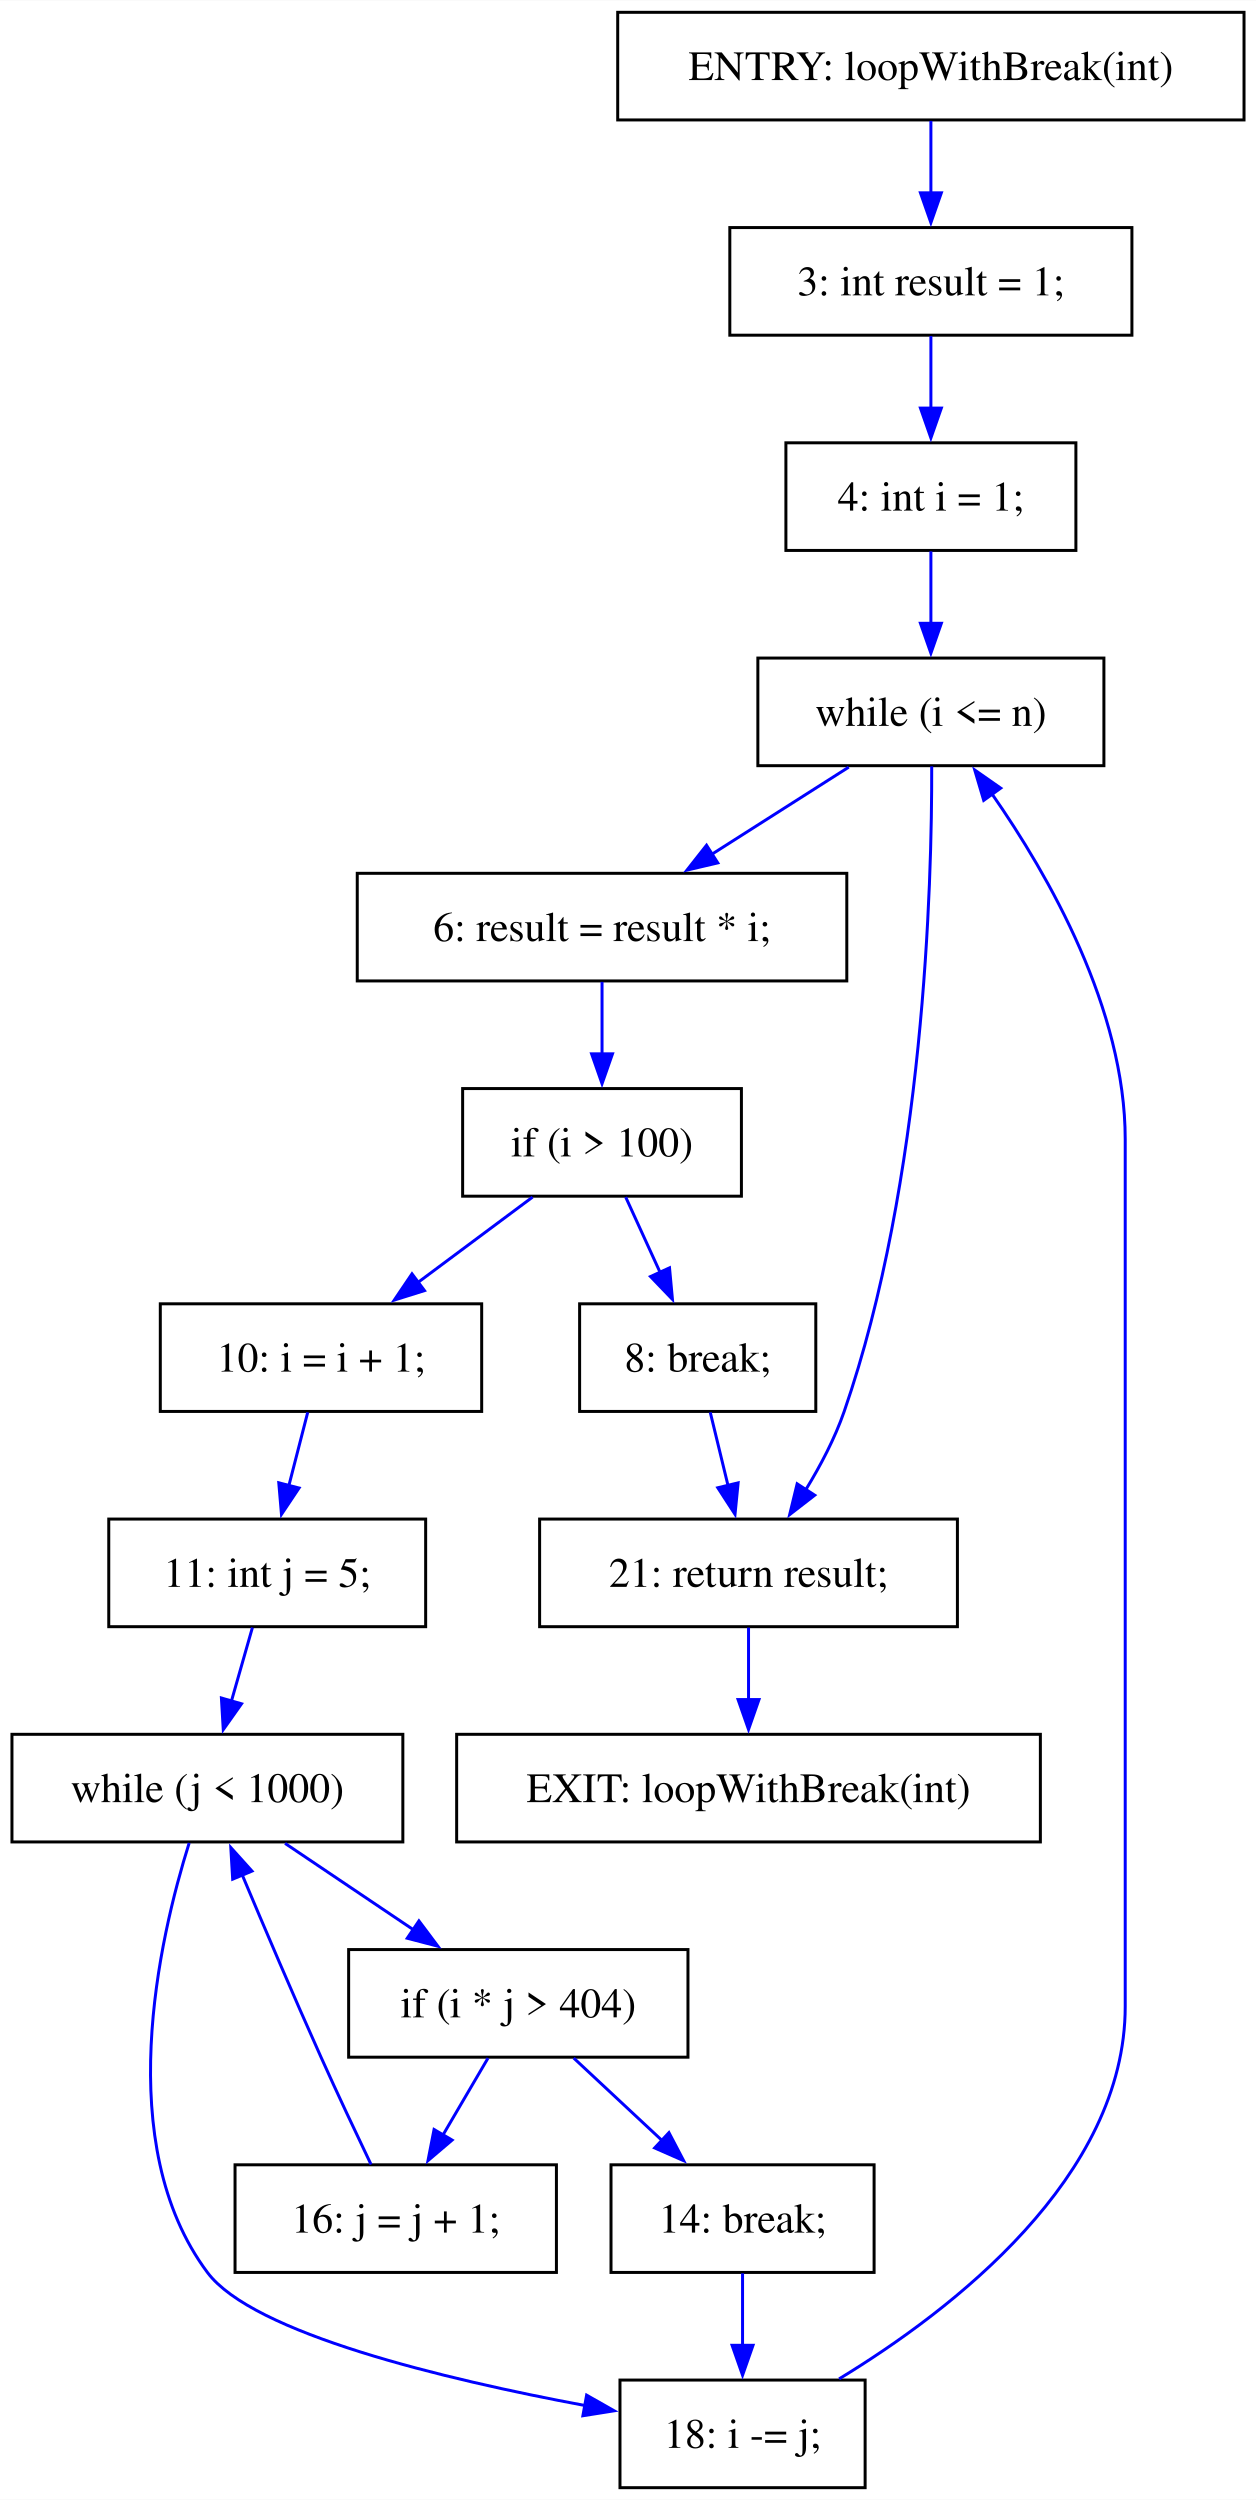
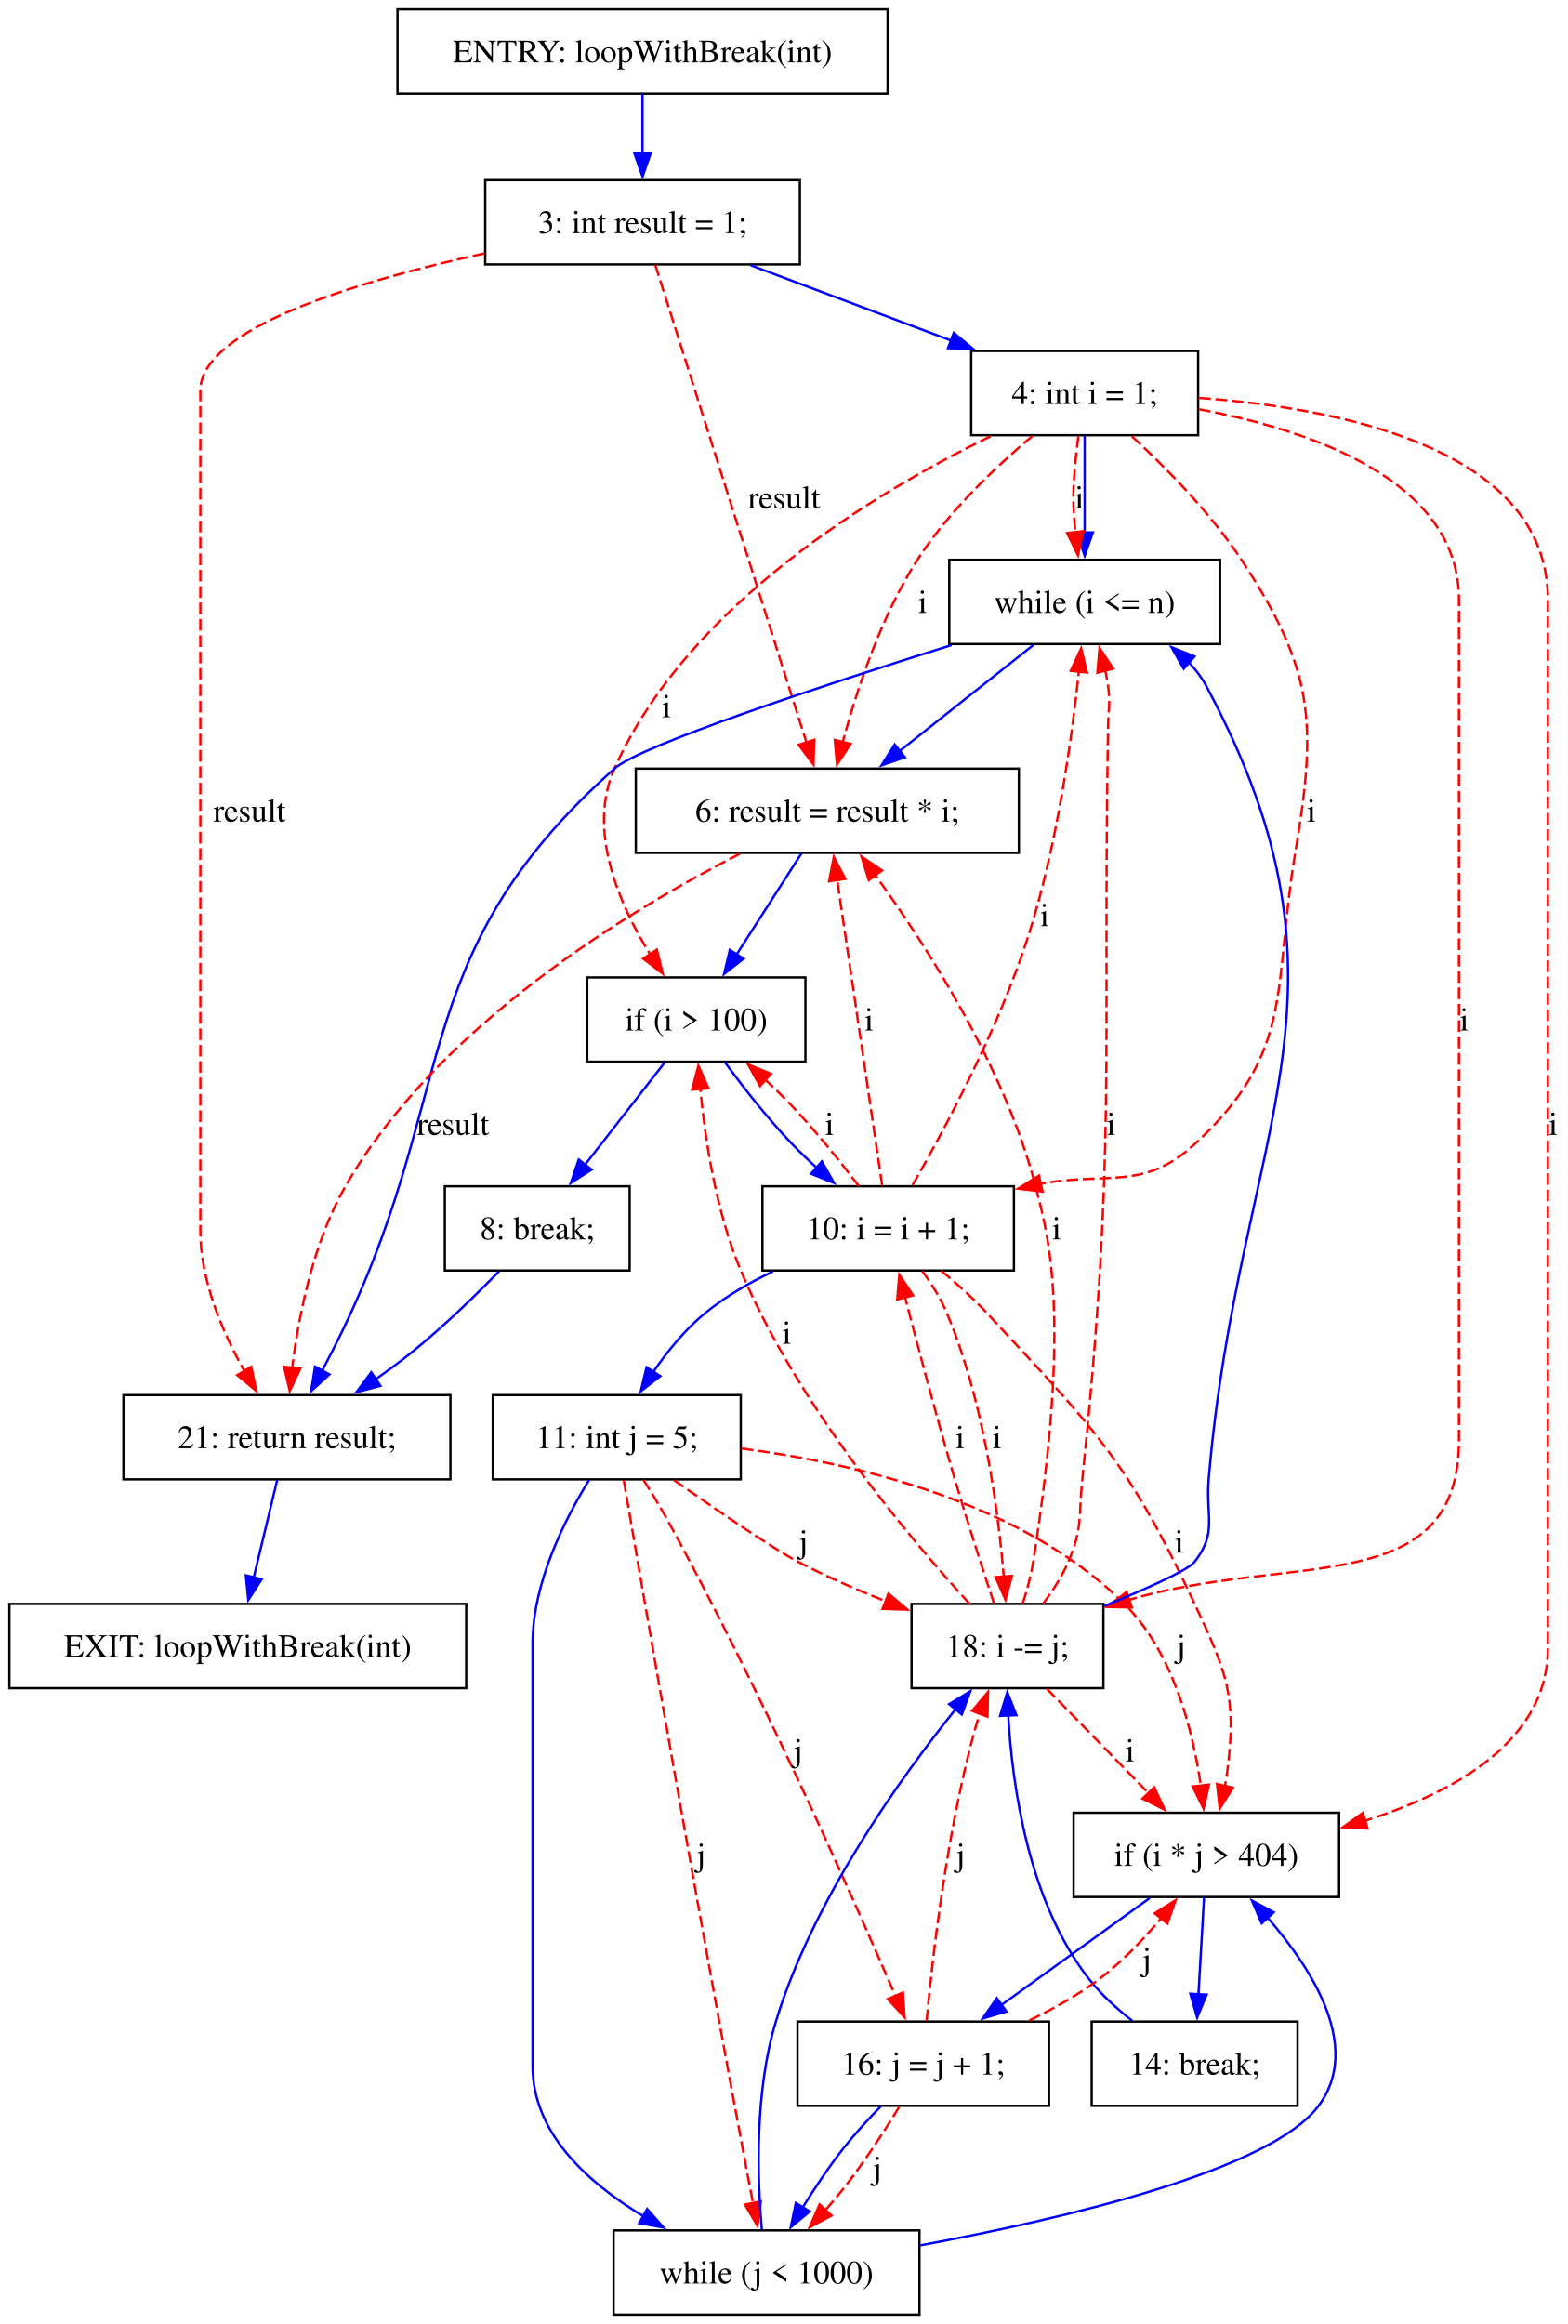
- <svg xmlns="http://www.w3.org/2000/svg" width="420pt" height="836pt" viewBox="0.00 0.00 420.12 836.00">
-   <g id="graph0" class="graph" transform="scale(1 1) rotate(0) translate(4 832)">
-     <polygon fill="white" stroke="none" points="-4,4 -4,-832 416.12,-832 416.12,4 -4,4" />
+ <svg xmlns="http://www.w3.org/2000/svg" width="670pt" height="993pt" viewBox="0.00 0.00 670.12 993.25">
+   <g id="graph0" class="graph" transform="scale(1 1) rotate(0) translate(4 989.25)">
+     <polygon fill="white" stroke="none" points="-4,4 -4,-989.25 666.12,-989.25 666.12,4 -4,4" />
    <g id="node1" class="node">
-       <polygon fill="none" stroke="black" points="412.12,-828 202.62,-828 202.62,-792 412.12,-792 412.12,-828" />
-       <text text-anchor="middle" x="307.38" y="-805.33" font-family="Times,serif" font-size="14.00">ENTRY: loopWithBreak(int)</text>
+       <polygon fill="none" stroke="black" points="375.38,-985.25 165.88,-985.25 165.88,-949.25 375.38,-949.25 375.38,-985.25" />
+       <text text-anchor="middle" x="270.62" y="-962.58" font-family="Times,serif" font-size="14.00">ENTRY: loopWithBreak(int)</text>
    </g>
    <g id="node3" class="node">
-       <polygon fill="none" stroke="black" points="374.62,-756 240.12,-756 240.12,-720 374.62,-720 374.62,-756" />
-       <text text-anchor="middle" x="307.38" y="-733.33" font-family="Times,serif" font-size="14.00">3: int result = 1;</text>
+       <polygon fill="none" stroke="black" points="337.88,-912.25 203.38,-912.25 203.38,-876.25 337.88,-876.25 337.88,-912.25" />
+       <text text-anchor="middle" x="270.62" y="-889.58" font-family="Times,serif" font-size="14.00">3: int result = 1;</text>
    </g>
    <g id="edge6" class="edge">
-       <path fill="none" stroke="blue" d="M307.38,-791.7C307.38,-784.41 307.38,-775.73 307.38,-767.54" />
-       <polygon fill="blue" stroke="blue" points="310.88,-767.62 307.38,-757.62 303.88,-767.62 310.88,-767.62" />
+       <path fill="none" stroke="blue" d="M270.62,-949.06C270.62,-941.48 270.62,-932.35 270.62,-923.79" />
+       <polygon fill="blue" stroke="blue" points="274.13,-923.79 270.63,-913.79 267.13,-923.79 274.13,-923.79" />
    </g>
    <g id="node2" class="node">
-       <polygon fill="none" stroke="black" points="344,-252 148.75,-252 148.75,-216 344,-216 344,-252" />
-       <text text-anchor="middle" x="246.38" y="-229.32" font-family="Times,serif" font-size="14.00">EXIT: loopWithBreak(int)</text>
+       <polygon fill="none" stroke="black" points="195.25,-303.75 0,-303.75 0,-267.75 195.25,-267.75 195.25,-303.75" />
+       <text text-anchor="middle" x="97.62" y="-281.07" font-family="Times,serif" font-size="14.00">EXIT: loopWithBreak(int)</text>
    </g>
    <g id="node4" class="node">
-       <polygon fill="none" stroke="black" points="355.88,-684 258.88,-684 258.88,-648 355.88,-648 355.88,-684" />
-       <text text-anchor="middle" x="307.38" y="-661.33" font-family="Times,serif" font-size="14.00">4: int i = 1;</text>
+       <polygon fill="none" stroke="black" points="508.12,-839.25 411.12,-839.25 411.12,-803.25 508.12,-803.25 508.12,-839.25" />
+       <text text-anchor="middle" x="459.62" y="-816.58" font-family="Times,serif" font-size="14.00">4: int i = 1;</text>
    </g>
    <g id="edge7" class="edge">
-       <path fill="none" stroke="blue" d="M307.38,-719.7C307.38,-712.41 307.38,-703.73 307.38,-695.54" />
-       <polygon fill="blue" stroke="blue" points="310.88,-695.62 307.38,-685.62 303.88,-695.62 310.88,-695.62" />
+       <path fill="none" stroke="blue" d="M316.86,-875.88C342.72,-866.17 375.16,-853.98 402.58,-843.68" />
+       <polygon fill="blue" stroke="blue" points="403.67,-847.01 411.8,-840.22 401.2,-840.46 403.67,-847.01" />
+     </g>
+     <g id="node6" class="node">
+       <polygon fill="none" stroke="black" points="431.5,-660.75 267.75,-660.75 267.75,-624.75 431.5,-624.75 431.5,-660.75" />
+       <text text-anchor="middle" x="349.62" y="-638.08" font-family="Times,serif" font-size="14.00">6: result = result * i;</text>
+     </g>
+     <g id="edge20" class="edge">
+       <path fill="none" stroke="red" stroke-dasharray="5,2" d="M276.05,-876.1C289.47,-833.73 324.29,-723.76 340.75,-671.77" />
+       <polygon fill="red" stroke="red" points="344.02,-673.05 343.7,-662.46 337.34,-670.94 344.02,-673.05" />
+       <text text-anchor="middle" x="331.12" y="-771.95" font-family="Times,serif" font-size="14.00">result</text>
+     </g>
+     <g id="node16" class="node">
+       <polygon fill="none" stroke="black" points="188.5,-393 48.75,-393 48.75,-357 188.5,-357 188.5,-393" />
+       <text text-anchor="middle" x="118.62" y="-370.32" font-family="Times,serif" font-size="14.00">21: return result;</text>
+     </g>
+     <g id="edge21" class="edge">
+       <path fill="none" stroke="red" stroke-dasharray="5,2" d="M202.93,-880.92C148.69,-869.06 81.62,-848.98 81.62,-822.25 81.62,-822.25 81.62,-822.25 81.62,-463.25 81.62,-441.86 91.17,-419.69 100.56,-403.05" />
+       <polygon fill="red" stroke="red" points="103.39,-405.14 105.53,-394.76 97.39,-401.54 103.39,-405.14" />
+       <text text-anchor="middle" x="102.62" y="-638.08" font-family="Times,serif" font-size="14.00">result</text>
    </g>
    <g id="node5" class="node">
-       <polygon fill="none" stroke="black" points="365.25,-612 249.5,-612 249.5,-576 365.25,-576 365.25,-612" />
-       <text text-anchor="middle" x="307.38" y="-589.33" font-family="Times,serif" font-size="14.00">while (i &lt;= n)</text>
+       <polygon fill="none" stroke="black" points="517.5,-750 401.75,-750 401.75,-714 517.5,-714 517.5,-750" />
+       <text text-anchor="middle" x="459.62" y="-727.33" font-family="Times,serif" font-size="14.00">while (i &lt;= n)</text>
    </g>
    <g id="edge8" class="edge">
-       <path fill="none" stroke="blue" d="M307.38,-647.7C307.38,-640.41 307.38,-631.73 307.38,-623.54" />
-       <polygon fill="blue" stroke="blue" points="310.88,-623.62 307.38,-613.62 303.88,-623.62 310.88,-623.62" />
-     </g>
-     <g id="node6" class="node">
-       <polygon fill="none" stroke="black" points="279.25,-540 115.5,-540 115.5,-504 279.25,-504 279.25,-540" />
-       <text text-anchor="middle" x="197.38" y="-517.33" font-family="Times,serif" font-size="14.00">6: result = result * i;</text>
+       <path fill="none" stroke="blue" d="M459.62,-803.01C459.62,-791.18 459.62,-775.2 459.62,-761.5" />
+       <polygon fill="blue" stroke="blue" points="463.13,-761.72 459.63,-751.72 456.13,-761.72 463.13,-761.72" />
+     </g>
+     <g id="edge23" class="edge">
+       <path fill="none" stroke="red" stroke-dasharray="5,2" d="M456.94,-802.85C456.2,-797.24 455.49,-791 455.12,-785.25 454.64,-777.6 454.64,-775.65 455.12,-768 455.26,-765.93 455.43,-763.8 455.64,-761.66" />
+       <polygon fill="red" stroke="red" points="459.09,-762.24 456.77,-751.91 452.14,-761.44 459.09,-762.24" />
+       <text text-anchor="middle" x="457.38" y="-771.95" font-family="Times,serif" font-size="14.00">i</text>
+     </g>
+     <g id="edge24" class="edge">
+       <path fill="none" stroke="red" stroke-dasharray="5,2" d="M437.33,-802.96C421.73,-789.86 401.39,-770.65 388.12,-750 372.58,-725.79 362.21,-694.45 356.19,-672.1" />
+       <polygon fill="red" stroke="red" points="359.6,-671.3 353.73,-662.47 352.81,-673.03 359.6,-671.3" />
+       <text text-anchor="middle" x="390.38" y="-727.33" font-family="Times,serif" font-size="14.00">i</text>
+     </g>
+     <g id="node7" class="node">
+       <polygon fill="none" stroke="black" points="340.25,-571.5 247,-571.5 247,-535.5 340.25,-535.5 340.25,-571.5" />
+       <text text-anchor="middle" x="293.62" y="-548.83" font-family="Times,serif" font-size="14.00">if (i &gt; 100)</text>
+     </g>
+     <g id="edge25" class="edge">
+       <path fill="none" stroke="red" stroke-dasharray="5,2" d="M419.43,-802.81C370.34,-778.94 289.97,-730.91 258.62,-660.75 246.93,-634.57 260.36,-603.26 273.83,-581.43" />
+       <polygon fill="red" stroke="red" points="276.74,-583.38 279.3,-573.1 270.89,-579.54 276.74,-583.38" />
+       <text text-anchor="middle" x="280.89" y="-682.7" font-family="Times,serif" font-size="14.00">i</text>
+     </g>
+     <g id="node9" class="node">
+       <polygon fill="none" stroke="black" points="429.38,-482.25 321.88,-482.25 321.88,-446.25 429.38,-446.25 429.38,-482.25" />
+       <text text-anchor="middle" x="375.62" y="-459.57" font-family="Times,serif" font-size="14.00">10: i = i + 1;</text>
+     </g>
+     <g id="edge26" class="edge">
+       <path fill="none" stroke="red" stroke-dasharray="5,2" d="M479.82,-802.76C494.29,-789.42 513.47,-769.99 526.62,-750 557.75,-702.73 558.99,-680.57 549.62,-624.75 539.94,-567.02 549.79,-539.79 506.62,-500.25 484.87,-480.32 469.91,-488.5 440.61,-483.34" />
+       <polygon fill="red" stroke="red" points="441.62,-479.98 431.1,-481.22 440.1,-486.81 441.62,-479.98" />
+       <text text-anchor="middle" x="556.53" y="-638.08" font-family="Times,serif" font-size="14.00">i</text>
+     </g>
+     <g id="node12" class="node">
+       <polygon fill="none" stroke="black" points="568.38,-214.5 454.88,-214.5 454.88,-178.5 568.38,-178.5 568.38,-214.5" />
+       <text text-anchor="middle" x="511.62" y="-191.82" font-family="Times,serif" font-size="14.00">if (i * j &gt; 404)</text>
+     </g>
+     <g id="edge27" class="edge">
+       <path fill="none" stroke="red" stroke-dasharray="5,2" d="M508.57,-819.18C567.2,-814.99 657.62,-797.99 657.62,-733 657.62,-733 657.62,-733 657.62,-284.75 657.62,-245.07 617.4,-223.01 579.18,-211" />
+       <polygon fill="red" stroke="red" points="580.52,-207.75 569.94,-208.3 578.56,-214.47 580.52,-207.75" />
+       <text text-anchor="middle" x="659.88" y="-504.2" font-family="Times,serif" font-size="14.00">i</text>
+     </g>
+     <g id="node15" class="node">
+       <polygon fill="none" stroke="black" points="467.62,-303.75 385.62,-303.75 385.62,-267.75 467.62,-267.75 467.62,-303.75" />
+       <text text-anchor="middle" x="426.62" y="-281.07" font-family="Times,serif" font-size="14.00">18: i -= j;</text>
+     </g>
+     <g id="edge28" class="edge">
+       <path fill="none" stroke="red" stroke-dasharray="5,2" d="M508.5,-814.33C555.55,-805.58 619.62,-784.26 619.62,-733 619.62,-733 619.62,-733 619.62,-374 619.62,-305.13 548.24,-325.97 478.47,-305.48" />
+       <polygon fill="red" stroke="red" points="479.77,-302.23 469.18,-302.45 477.6,-308.88 479.77,-302.23" />
+       <text text-anchor="middle" x="621.88" y="-548.83" font-family="Times,serif" font-size="14.00">i</text>
    </g>
    <g id="edge5" class="edge">
-       <path fill="none" stroke="blue" d="M279.9,-575.52C266.02,-566.68 248.98,-555.84 233.99,-546.3" />
-       <polygon fill="blue" stroke="blue" points="236.09,-543.49 225.78,-541.07 232.33,-549.39 236.09,-543.49" />
-     </g>
-     <g id="node16" class="node">
-       <polygon fill="none" stroke="black" points="316.25,-324 176.5,-324 176.5,-288 316.25,-288 316.25,-324" />
-       <text text-anchor="middle" x="246.38" y="-301.32" font-family="Times,serif" font-size="14.00">21: return result;</text>
+       <path fill="none" stroke="blue" d="M437.63,-713.55C421.14,-700.48 398.38,-682.42 380.13,-667.95" />
+       <polygon fill="blue" stroke="blue" points="382.78,-665.58 372.77,-662.11 378.43,-671.06 382.78,-665.58" />
    </g>
    <g id="edge9" class="edge">
-       <path fill="none" stroke="blue" d="M307.65,-575.78C307.76,-536.41 305.13,-437.23 278.38,-360 275.26,-351 270.47,-341.88 265.53,-333.81" />
-       <polygon fill="blue" stroke="blue" points="268.52,-331.98 260.14,-325.49 262.64,-335.79 268.52,-331.98" />
-     </g>
-     <g id="node7" class="node">
-       <polygon fill="none" stroke="black" points="244,-468 150.75,-468 150.75,-432 244,-432 244,-468" />
-       <text text-anchor="middle" x="197.38" y="-445.32" font-family="Times,serif" font-size="14.00">if (i &gt; 100)</text>
+       <path fill="none" stroke="blue" d="M402.75,-713.57C347.32,-696.2 269.8,-670.71 258.62,-660.75 166.54,-578.69 193.95,-520.73 137.62,-411 136.33,-408.47 134.95,-405.85 133.57,-403.23" />
+       <polygon fill="blue" stroke="blue" points="136.79,-401.84 128.97,-394.7 130.63,-405.16 136.79,-401.84" />
    </g>
    <g id="edge10" class="edge">
-       <path fill="none" stroke="blue" d="M197.38,-503.7C197.38,-496.41 197.38,-487.73 197.38,-479.54" />
-       <polygon fill="blue" stroke="blue" points="200.88,-479.62 197.38,-469.62 193.88,-479.62 200.88,-479.62" />
+       <path fill="none" stroke="blue" d="M338.56,-624.51C330.66,-612.2 319.88,-595.41 310.86,-581.35" />
+       <polygon fill="blue" stroke="blue" points="313.83,-579.5 305.48,-572.98 307.94,-583.28 313.83,-579.5" />
+     </g>
+     <g id="edge22" class="edge">
+       <path fill="none" stroke="red" stroke-dasharray="5,2" d="M312.23,-624.36C264.36,-599.94 182.93,-550.7 143.62,-482.25 129.85,-458.26 123.66,-427.09 120.88,-404.72" />
+       <polygon fill="red" stroke="red" points="124.36,-404.37 119.82,-394.8 117.4,-405.12 124.36,-404.37" />
+       <text text-anchor="middle" x="189.59" y="-504.2" font-family="Times,serif" font-size="14.00">result</text>
    </g>
    <g id="node8" class="node">
-       <polygon fill="none" stroke="black" points="268.88,-396 189.88,-396 189.88,-360 268.88,-360 268.88,-396" />
-       <text text-anchor="middle" x="229.38" y="-373.32" font-family="Times,serif" font-size="14.00">8: break;</text>
+       <polygon fill="none" stroke="black" points="265.12,-482.25 186.12,-482.25 186.12,-446.25 265.12,-446.25 265.12,-482.25" />
+       <text text-anchor="middle" x="225.62" y="-459.57" font-family="Times,serif" font-size="14.00">8: break;</text>
    </g>
    <g id="edge1" class="edge">
-       <path fill="none" stroke="blue" d="M205.29,-431.7C208.77,-424.07 212.96,-414.92 216.85,-406.4" />
-       <polygon fill="blue" stroke="blue" points="219.95,-408.03 220.93,-397.48 213.59,-405.12 219.95,-408.03" />
-     </g>
-     <g id="node9" class="node">
-       <polygon fill="none" stroke="black" points="157.12,-396 49.62,-396 49.62,-360 157.12,-360 157.12,-396" />
-       <text text-anchor="middle" x="103.38" y="-373.32" font-family="Times,serif" font-size="14.00">10: i = i + 1;</text>
+       <path fill="none" stroke="blue" d="M280.19,-535.26C270.41,-522.71 257,-505.5 245.91,-491.28" />
+       <polygon fill="blue" stroke="blue" points="248.87,-489.38 239.96,-483.65 243.35,-493.68 248.87,-489.38" />
    </g>
    <g id="edge4" class="edge">
-       <path fill="none" stroke="blue" d="M174.14,-431.7C162.5,-423.03 148.23,-412.4 135.55,-402.96" />
-       <polygon fill="blue" stroke="blue" points="137.99,-400.42 127.88,-397.25 133.81,-406.03 137.99,-400.42" />
+       <path fill="none" stroke="blue" d="M305.75,-535.33C313.52,-524.78 324.09,-511.23 334.62,-500.25 337.91,-496.83 341.49,-493.4 345.13,-490.08" />
+       <polygon fill="blue" stroke="blue" points="347.27,-492.87 352.48,-483.65 342.65,-487.6 347.27,-492.87" />
    </g>
    <g id="edge11" class="edge">
-       <path fill="none" stroke="blue" d="M233.58,-359.7C235.37,-352.32 237.5,-343.52 239.51,-335.25" />
-       <polygon fill="blue" stroke="blue" points="242.9,-336.12 241.86,-325.58 236.1,-334.47 242.9,-336.12" />
+       <path fill="none" stroke="blue" d="M209.34,-445.94C198.99,-435.33 185.05,-421.78 171.62,-411 166.84,-407.16 161.63,-403.34 156.41,-399.7" />
+       <polygon fill="blue" stroke="blue" points="158.59,-396.95 148.34,-394.26 154.67,-402.75 158.59,-396.95" />
+     </g>
+     <g id="edge29" class="edge">
+       <path fill="none" stroke="red" stroke-dasharray="5,2" d="M386.02,-482.7C399.52,-506.17 422.88,-549.56 435.62,-589.5 447.76,-627.51 454.1,-673.33 457.15,-702.32" />
+       <polygon fill="red" stroke="red" points="453.66,-702.52 458.12,-712.13 460.62,-701.84 453.66,-702.52" />
+       <text text-anchor="middle" x="442.49" y="-593.45" font-family="Times,serif" font-size="14.00">i</text>
+     </g>
+     <g id="edge30" class="edge">
+       <path fill="none" stroke="red" stroke-dasharray="5,2" d="M373.07,-482.56C368.58,-513.06 359.22,-576.62 353.78,-613.53" />
+       <polygon fill="red" stroke="red" points="350.38,-612.6 352.39,-623.01 357.31,-613.62 350.38,-612.6" />
+       <text text-anchor="middle" x="367.46" y="-548.83" font-family="Times,serif" font-size="14.00">i</text>
+     </g>
+     <g id="edge31" class="edge">
+       <path fill="none" stroke="red" stroke-dasharray="5,2" d="M363.09,-482.35C355.09,-492.87 344.26,-506.41 333.62,-517.5 330.32,-520.95 326.72,-524.43 323.07,-527.79" />
+       <polygon fill="red" stroke="red" points="320.86,-525.07 315.73,-534.35 325.52,-530.3 320.86,-525.07" />
+       <text text-anchor="middle" x="350.55" y="-504.2" font-family="Times,serif" font-size="14.00">i</text>
    </g>
    <g id="node10" class="node">
-       <polygon fill="none" stroke="black" points="138.38,-324 32.38,-324 32.38,-288 138.38,-288 138.38,-324" />
-       <text text-anchor="middle" x="85.38" y="-301.32" font-family="Times,serif" font-size="14.00">11: int j = 5;</text>
+       <polygon fill="none" stroke="black" points="312.62,-393 206.62,-393 206.62,-357 312.62,-357 312.62,-393" />
+       <text text-anchor="middle" x="259.62" y="-370.32" font-family="Times,serif" font-size="14.00">11: int j = 5;</text>
    </g>
    <g id="edge12" class="edge">
-       <path fill="none" stroke="blue" d="M98.93,-359.7C97.03,-352.32 94.77,-343.52 92.64,-335.25" />
-       <polygon fill="blue" stroke="blue" points="96.03,-334.38 90.15,-325.57 89.25,-336.13 96.03,-334.38" />
+       <path fill="none" stroke="blue" d="M326.34,-445.83C316.27,-441.02 306.15,-435.17 297.62,-428.25 289.02,-421.26 281.4,-411.89 275.28,-403.01" />
+       <polygon fill="blue" stroke="blue" points="278.22,-401.12 269.86,-394.61 272.34,-404.91 278.22,-401.12" />
+     </g>
+     <g id="edge32" class="edge">
+       <path fill="none" stroke="red" stroke-dasharray="5,2" d="M398.37,-446.08C404.9,-440.69 411.81,-434.51 417.62,-428.25 463.91,-378.41 477.83,-365.37 506.62,-303.75 520.29,-274.51 524.68,-264.52 520.62,-232.5 520.35,-230.31 519.98,-228.05 519.54,-225.8" />
+       <polygon fill="red" stroke="red" points="523,-225.21 517.33,-216.25 516.18,-226.79 523,-225.21" />
+       <text text-anchor="middle" x="500.03" y="-325.7" font-family="Times,serif" font-size="14.00">i</text>
+     </g>
+     <g id="edge33" class="edge">
+       <path fill="none" stroke="red" stroke-dasharray="5,2" d="M390.22,-445.99C394.13,-440.6 398,-434.44 400.62,-428.25 416.32,-391.23 422.56,-344.81 425.03,-315.45" />
+       <polygon fill="red" stroke="red" points="428.51,-315.73 425.76,-305.5 421.53,-315.22 428.51,-315.73" />
+       <text text-anchor="middle" x="422.15" y="-370.32" font-family="Times,serif" font-size="14.00">i</text>
    </g>
    <g id="node11" class="node">
-       <polygon fill="none" stroke="black" points="130.75,-252 0,-252 0,-216 130.75,-216 130.75,-252" />
-       <text text-anchor="middle" x="65.38" y="-229.32" font-family="Times,serif" font-size="14.00">while (j &lt; 1000)</text>
+       <polygon fill="none" stroke="black" points="389,-36 258.25,-36 258.25,0 389,0 389,-36" />
+       <text text-anchor="middle" x="323.62" y="-13.32" font-family="Times,serif" font-size="14.00">while (j &lt; 1000)</text>
    </g>
    <g id="edge13" class="edge">
-       <path fill="none" stroke="blue" d="M80.43,-287.7C78.3,-280.24 75.75,-271.32 73.37,-262.97" />
-       <polygon fill="blue" stroke="blue" points="76.79,-262.21 70.68,-253.56 70.06,-264.14 76.79,-262.21" />
-     </g>
-     <g id="node12" class="node">
-       <polygon fill="none" stroke="black" points="226.12,-180 112.62,-180 112.62,-144 226.12,-144 226.12,-180" />
-       <text text-anchor="middle" x="169.38" y="-157.32" font-family="Times,serif" font-size="14.00">if (i * j &gt; 404)</text>
+       <path fill="none" stroke="blue" d="M247.84,-356.81C237.34,-339.81 223.62,-312.64 223.62,-286.75 223.62,-286.75 223.62,-286.75 223.62,-106.25 223.62,-77.8 246.89,-56.49 270.98,-42.06" />
+       <polygon fill="blue" stroke="blue" points="272.59,-45.17 279.61,-37.23 269.17,-39.06 272.59,-45.17" />
+     </g>
+     <g id="edge39" class="edge">
+       <path fill="none" stroke="red" stroke-dasharray="5,2" d="M262.59,-356.63C270.82,-308.5 294.82,-169.33 316.62,-54 317.01,-51.94 317.42,-49.82 317.84,-47.68" />
+       <polygon fill="red" stroke="red" points="321.26,-48.41 319.77,-37.92 314.4,-47.05 321.26,-48.41" />
+       <text text-anchor="middle" x="295.64" y="-191.82" font-family="Times,serif" font-size="14.00">j</text>
+     </g>
+     <g id="edge40" class="edge">
+       <path fill="none" stroke="red" stroke-dasharray="5,2" d="M313.04,-370.16C361.83,-363.87 432.83,-347.32 476.62,-303.75 497.47,-283.01 505.9,-249.63 509.31,-225.82" />
+       <polygon fill="red" stroke="red" points="512.75,-226.53 510.47,-216.19 505.8,-225.7 512.75,-226.53" />
+       <text text-anchor="middle" x="500.8" y="-281.07" font-family="Times,serif" font-size="14.00">j</text>
+     </g>
+     <g id="node14" class="node">
+       <polygon fill="none" stroke="black" points="444.38,-125.25 336.88,-125.25 336.88,-89.25 444.38,-89.25 444.38,-125.25" />
+       <text text-anchor="middle" x="390.62" y="-102.58" font-family="Times,serif" font-size="14.00">16: j = j + 1;</text>
+     </g>
+     <g id="edge41" class="edge">
+       <path fill="none" stroke="red" stroke-dasharray="5,2" d="M271.01,-356.8C274.56,-351.21 278.38,-344.92 281.62,-339 320.7,-267.69 359.77,-180.03 378.76,-136.12" />
+       <polygon fill="red" stroke="red" points="381.91,-137.64 382.65,-127.07 375.48,-134.87 381.91,-137.64" />
+       <text text-anchor="middle" x="337.1" y="-236.45" font-family="Times,serif" font-size="14.00">j</text>
+     </g>
+     <g id="edge42" class="edge">
+       <path fill="none" stroke="red" stroke-dasharray="5,2" d="M284.07,-356.66C302.58,-343.7 326.56,-327.29 337.12,-321.75 349.01,-315.51 362.27,-309.74 374.86,-304.76" />
+       <polygon fill="red" stroke="red" points="375.75,-308.16 383.83,-301.3 373.24,-301.63 375.75,-308.16" />
+       <text text-anchor="middle" x="339.38" y="-325.7" font-family="Times,serif" font-size="14.00">j</text>
    </g>
    <g id="edge3" class="edge">
-       <path fill="none" stroke="blue" d="M91.35,-215.52C104.35,-206.76 120.28,-196.04 134.35,-186.58" />
-       <polygon fill="blue" stroke="blue" points="136.13,-189.59 142.48,-181.11 132.22,-183.79 136.13,-189.59" />
-     </g>
-     <g id="node15" class="node">
-       <polygon fill="none" stroke="black" points="285.38,-36 203.38,-36 203.38,0 285.38,0 285.38,-36" />
-       <text text-anchor="middle" x="244.38" y="-13.32" font-family="Times,serif" font-size="14.00">18: i -= j;</text>
+       <path fill="none" stroke="blue" d="M389.38,-29.61C451.83,-41.18 539.15,-61.79 559.62,-89.25 578.1,-114.03 557.45,-147.06 537.78,-169.68" />
+       <polygon fill="blue" stroke="blue" points="535.28,-167.23 531.11,-176.97 540.44,-171.95 535.28,-167.23" />
    </g>
    <g id="edge14" class="edge">
-       <path fill="none" stroke="blue" d="M59.28,-215.66C49.24,-183.7 33.35,-114.89 65.38,-72 80.6,-51.61 144.52,-36.29 191.65,-27.49" />
-       <polygon fill="blue" stroke="blue" points="192.22,-30.95 201.44,-25.72 190.97,-24.06 192.22,-30.95" />
+       <path fill="none" stroke="blue" d="M321.61,-36.38C319.73,-57.79 318.42,-95.06 327.62,-125.25 343.47,-177.24 380.67,-229.17 404.69,-259.06" />
+       <polygon fill="blue" stroke="blue" points="401.68,-260.92 410.73,-266.44 407.1,-256.48 401.68,-260.92" />
    </g>
    <g id="node13" class="node">
-       <polygon fill="none" stroke="black" points="288.38,-108 200.38,-108 200.38,-72 288.38,-72 288.38,-108" />
-       <text text-anchor="middle" x="244.38" y="-85.33" font-family="Times,serif" font-size="14.00">14: break;</text>
+       <polygon fill="none" stroke="black" points="550.62,-125.25 462.62,-125.25 462.62,-89.25 550.62,-89.25 550.62,-125.25" />
+       <text text-anchor="middle" x="506.62" y="-102.58" font-family="Times,serif" font-size="14.00">14: break;</text>
    </g>
    <g id="edge2" class="edge">
-       <path fill="none" stroke="blue" d="M187.91,-143.7C196.84,-135.37 207.71,-125.22 217.52,-116.07" />
-       <polygon fill="blue" stroke="blue" points="219.76,-118.76 224.68,-109.38 214.98,-113.64 219.76,-118.76" />
-     </g>
-     <g id="node14" class="node">
-       <polygon fill="none" stroke="black" points="182.12,-108 74.62,-108 74.62,-72 182.12,-72 182.12,-108" />
-       <text text-anchor="middle" x="128.38" y="-85.33" font-family="Times,serif" font-size="14.00">16: j = j + 1;</text>
+       <path fill="none" stroke="blue" d="M510.64,-178.26C509.96,-166.43 509.04,-150.45 508.26,-136.75" />
+       <polygon fill="blue" stroke="blue" points="511.76,-136.75 507.7,-126.96 504.78,-137.15 511.76,-136.75" />
    </g>
    <g id="edge16" class="edge">
-       <path fill="none" stroke="blue" d="M159.24,-143.7C154.67,-135.9 149.17,-126.51 144.09,-117.83" />
-       <polygon fill="blue" stroke="blue" points="147.23,-116.27 139.16,-109.41 141.19,-119.81 147.23,-116.27" />
+       <path fill="none" stroke="blue" d="M487.43,-178.05C469.21,-164.92 444.02,-146.75 423.91,-132.25" />
+       <polygon fill="blue" stroke="blue" points="426.16,-129.56 416.01,-126.55 422.07,-135.24 426.16,-129.56" />
    </g>
    <g id="edge15" class="edge">
-       <path fill="none" stroke="blue" d="M244.38,-71.7C244.38,-64.41 244.38,-55.73 244.38,-47.54" />
-       <polygon fill="blue" stroke="blue" points="247.88,-47.62 244.38,-37.62 240.88,-47.62 247.88,-47.62" />
+       <path fill="none" stroke="blue" d="M479.95,-125.58C473.39,-130.71 466.77,-136.72 461.62,-143.25 435.75,-176.05 428.69,-225.39 426.94,-256.3" />
+       <polygon fill="blue" stroke="blue" points="423.46,-255.91 426.55,-266.04 430.45,-256.18 423.46,-255.91" />
    </g>
    <g id="edge17" class="edge">
-       <path fill="none" stroke="blue" d="M120.11,-108.11C115.16,-118.46 108.79,-131.94 103.38,-144 94.24,-164.34 84.37,-187.5 76.97,-205.1" />
-       <polygon fill="blue" stroke="blue" points="73.83,-203.55 73.2,-214.13 80.29,-206.25 73.83,-203.55" />
+       <path fill="none" stroke="blue" d="M372.58,-89.1C367.19,-83.62 361.45,-77.37 356.62,-71.25 350.4,-63.34 344.3,-54.21 339.07,-45.81" />
+       <polygon fill="blue" stroke="blue" points="342.14,-44.11 333.97,-37.36 336.15,-47.73 342.14,-44.11" />
+     </g>
+     <g id="edge43" class="edge">
+       <path fill="none" stroke="red" stroke-dasharray="5,2" d="M380.34,-88.77C373.95,-78.36 365.32,-65.06 356.62,-54 354.18,-50.89 351.5,-47.72 348.77,-44.64" />
+       <polygon fill="red" stroke="red" points="351.43,-42.36 342.08,-37.37 346.27,-47.1 351.43,-42.36" />
+       <text text-anchor="middle" x="370.93" y="-57.95" font-family="Times,serif" font-size="14.00">j</text>
+     </g>
+     <g id="edge44" class="edge">
+       <path fill="none" stroke="red" stroke-dasharray="5,2" d="M435.97,-125.74C446.19,-130.66 456.65,-136.53 465.62,-143.25 475.49,-150.64 484.8,-160.44 492.43,-169.55" />
+       <polygon fill="red" stroke="red" points="489.52,-171.52 498.5,-177.13 494.98,-167.14 489.52,-171.52" />
+       <text text-anchor="middle" x="486.16" y="-147.2" font-family="Times,serif" font-size="14.00">j</text>
+     </g>
+     <g id="edge45" class="edge">
+       <path fill="none" stroke="red" stroke-dasharray="5,2" d="M392.04,-125.5C394.53,-152.42 400.61,-205.87 412.62,-249.75 413.26,-252.07 414,-254.44 414.8,-256.81" />
+       <polygon fill="red" stroke="red" points="411.52,-258.03 418.32,-266.15 418.08,-255.56 411.52,-258.03" />
+       <text text-anchor="middle" x="406.55" y="-191.82" font-family="Times,serif" font-size="14.00">j</text>
    </g>
    <g id="edge18" class="edge">
-       <path fill="none" stroke="blue" d="M276.67,-36.39C314.59,-59.44 372.38,-103.91 372.38,-161 372.38,-451 372.38,-451 372.38,-451 372.38,-494.47 346.89,-539.18 327.83,-566.53" />
-       <polygon fill="blue" stroke="blue" points="325.05,-564.4 322.04,-574.56 330.73,-568.49 325.05,-564.4" />
+       <path fill="none" stroke="blue" d="M468,-302.85C486.07,-310.25 503.82,-318.17 506.62,-321.75 516.41,-334.27 511.29,-341.16 512.62,-357 525.31,-507.13 582.74,-563.17 511.62,-696 509.63,-699.72 507.05,-703.12 504.1,-706.2" />
+       <polygon fill="blue" stroke="blue" points="501.96,-703.43 496.74,-712.65 506.57,-708.7 501.96,-703.43" />
+     </g>
+     <g id="edge34" class="edge">
+       <path fill="none" stroke="red" stroke-dasharray="5,2" d="M441.87,-303.91C445.94,-309.3 449.95,-315.49 452.62,-321.75 458.87,-336.36 456.99,-341.19 458.62,-357 473.31,-499.33 467.22,-535.69 469.62,-678.75 469.75,-686.42 470.69,-688.41 469.62,-696 469.32,-698.21 468.9,-700.47 468.42,-702.73" />
+       <polygon fill="red" stroke="red" points="465.06,-701.74 465.96,-712.29 471.84,-703.48 465.06,-701.74" />
+       <text text-anchor="middle" x="470.96" y="-504.2" font-family="Times,serif" font-size="14.00">i</text>
+     </g>
+     <g id="edge35" class="edge">
+       <path fill="none" stroke="red" stroke-dasharray="5,2" d="M433.15,-303.95C434.96,-309.55 436.69,-315.84 437.62,-321.75 454.24,-427.21 443.85,-462.03 438.62,-482.25 425.44,-533.22 391.92,-585.17 369.99,-615.38" />
+       <polygon fill="red" stroke="red" points="367.35,-613.06 364.22,-623.19 372.98,-617.23 367.35,-613.06" />
+       <text text-anchor="middle" x="447.64" y="-459.57" font-family="Times,serif" font-size="14.00">i</text>
+     </g>
+     <g id="edge36" class="edge">
+       <path fill="none" stroke="red" stroke-dasharray="5,2" d="M410.41,-303.81C385.2,-331.39 336.94,-388.54 312.62,-446.25 302.07,-471.31 297.37,-502.1 295.29,-524.08" />
+       <polygon fill="red" stroke="red" points="291.82,-523.52 294.5,-533.77 298.8,-524.09 291.82,-523.52" />
+       <text text-anchor="middle" x="332.28" y="-414.95" font-family="Times,serif" font-size="14.00">i</text>
+     </g>
+     <g id="edge37" class="edge">
+       <path fill="none" stroke="red" stroke-dasharray="5,2" d="M420.85,-304C416.16,-318.18 409.47,-338.82 404.12,-357 396.4,-383.28 388.38,-413.47 382.83,-434.93" />
+       <polygon fill="red" stroke="red" points="379.49,-433.86 380.39,-444.41 386.27,-435.6 379.49,-433.86" />
+       <text text-anchor="middle" x="406.38" y="-370.32" font-family="Times,serif" font-size="14.00">i</text>
+     </g>
+     <g id="edge38" class="edge">
+       <path fill="none" stroke="red" stroke-dasharray="5,2" d="M443.42,-267.51C455.88,-254.73 473.05,-237.09 487.05,-222.72" />
+       <polygon fill="red" stroke="red" points="489.34,-225.39 493.81,-215.79 484.33,-220.51 489.34,-225.39" />
+       <text text-anchor="middle" x="478.99" y="-236.45" font-family="Times,serif" font-size="14.00">i</text>
    </g>
    <g id="edge19" class="edge">
-       <path fill="none" stroke="blue" d="M246.38,-287.7C246.38,-280.41 246.38,-271.73 246.38,-263.54" />
-       <polygon fill="blue" stroke="blue" points="249.88,-263.62 246.38,-253.62 242.88,-263.62 249.88,-263.62" />
+       <path fill="none" stroke="blue" d="M114.48,-356.76C111.6,-344.81 107.71,-328.63 104.38,-314.83" />
+       <polygon fill="blue" stroke="blue" points="107.86,-314.33 102.12,-305.42 101.06,-315.96 107.86,-314.33" />
    </g>
  </g>
</svg>
